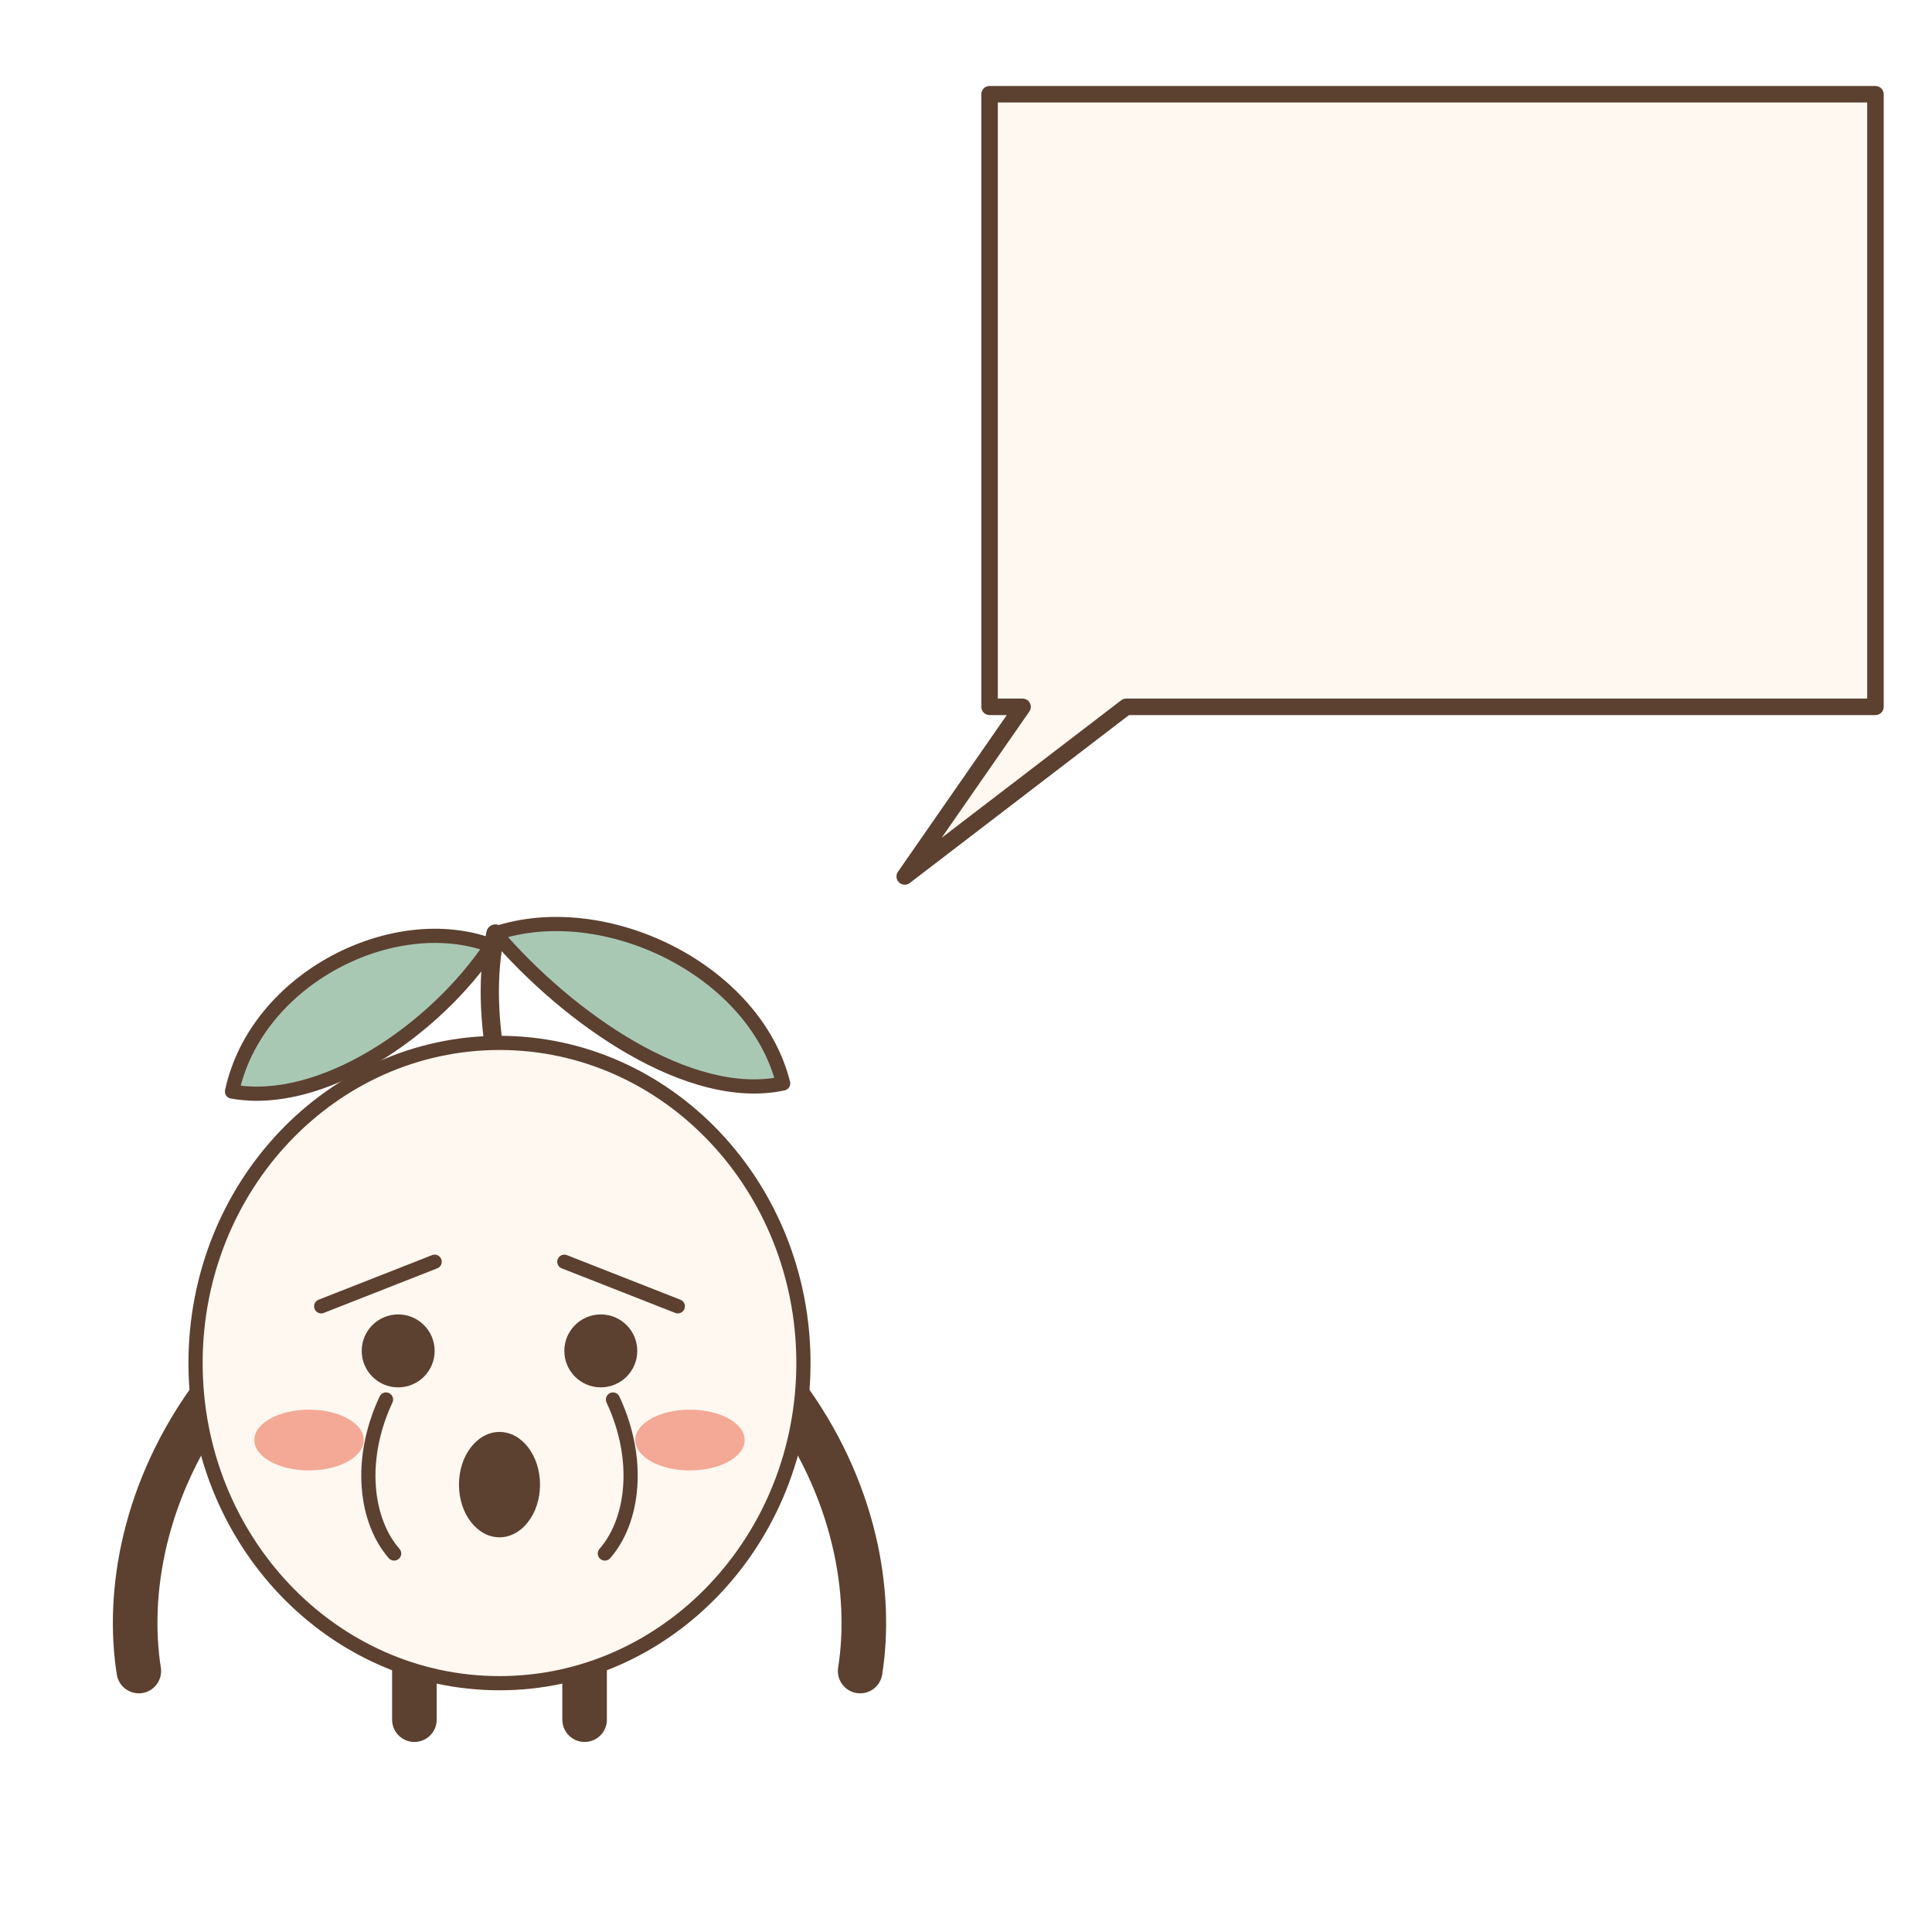
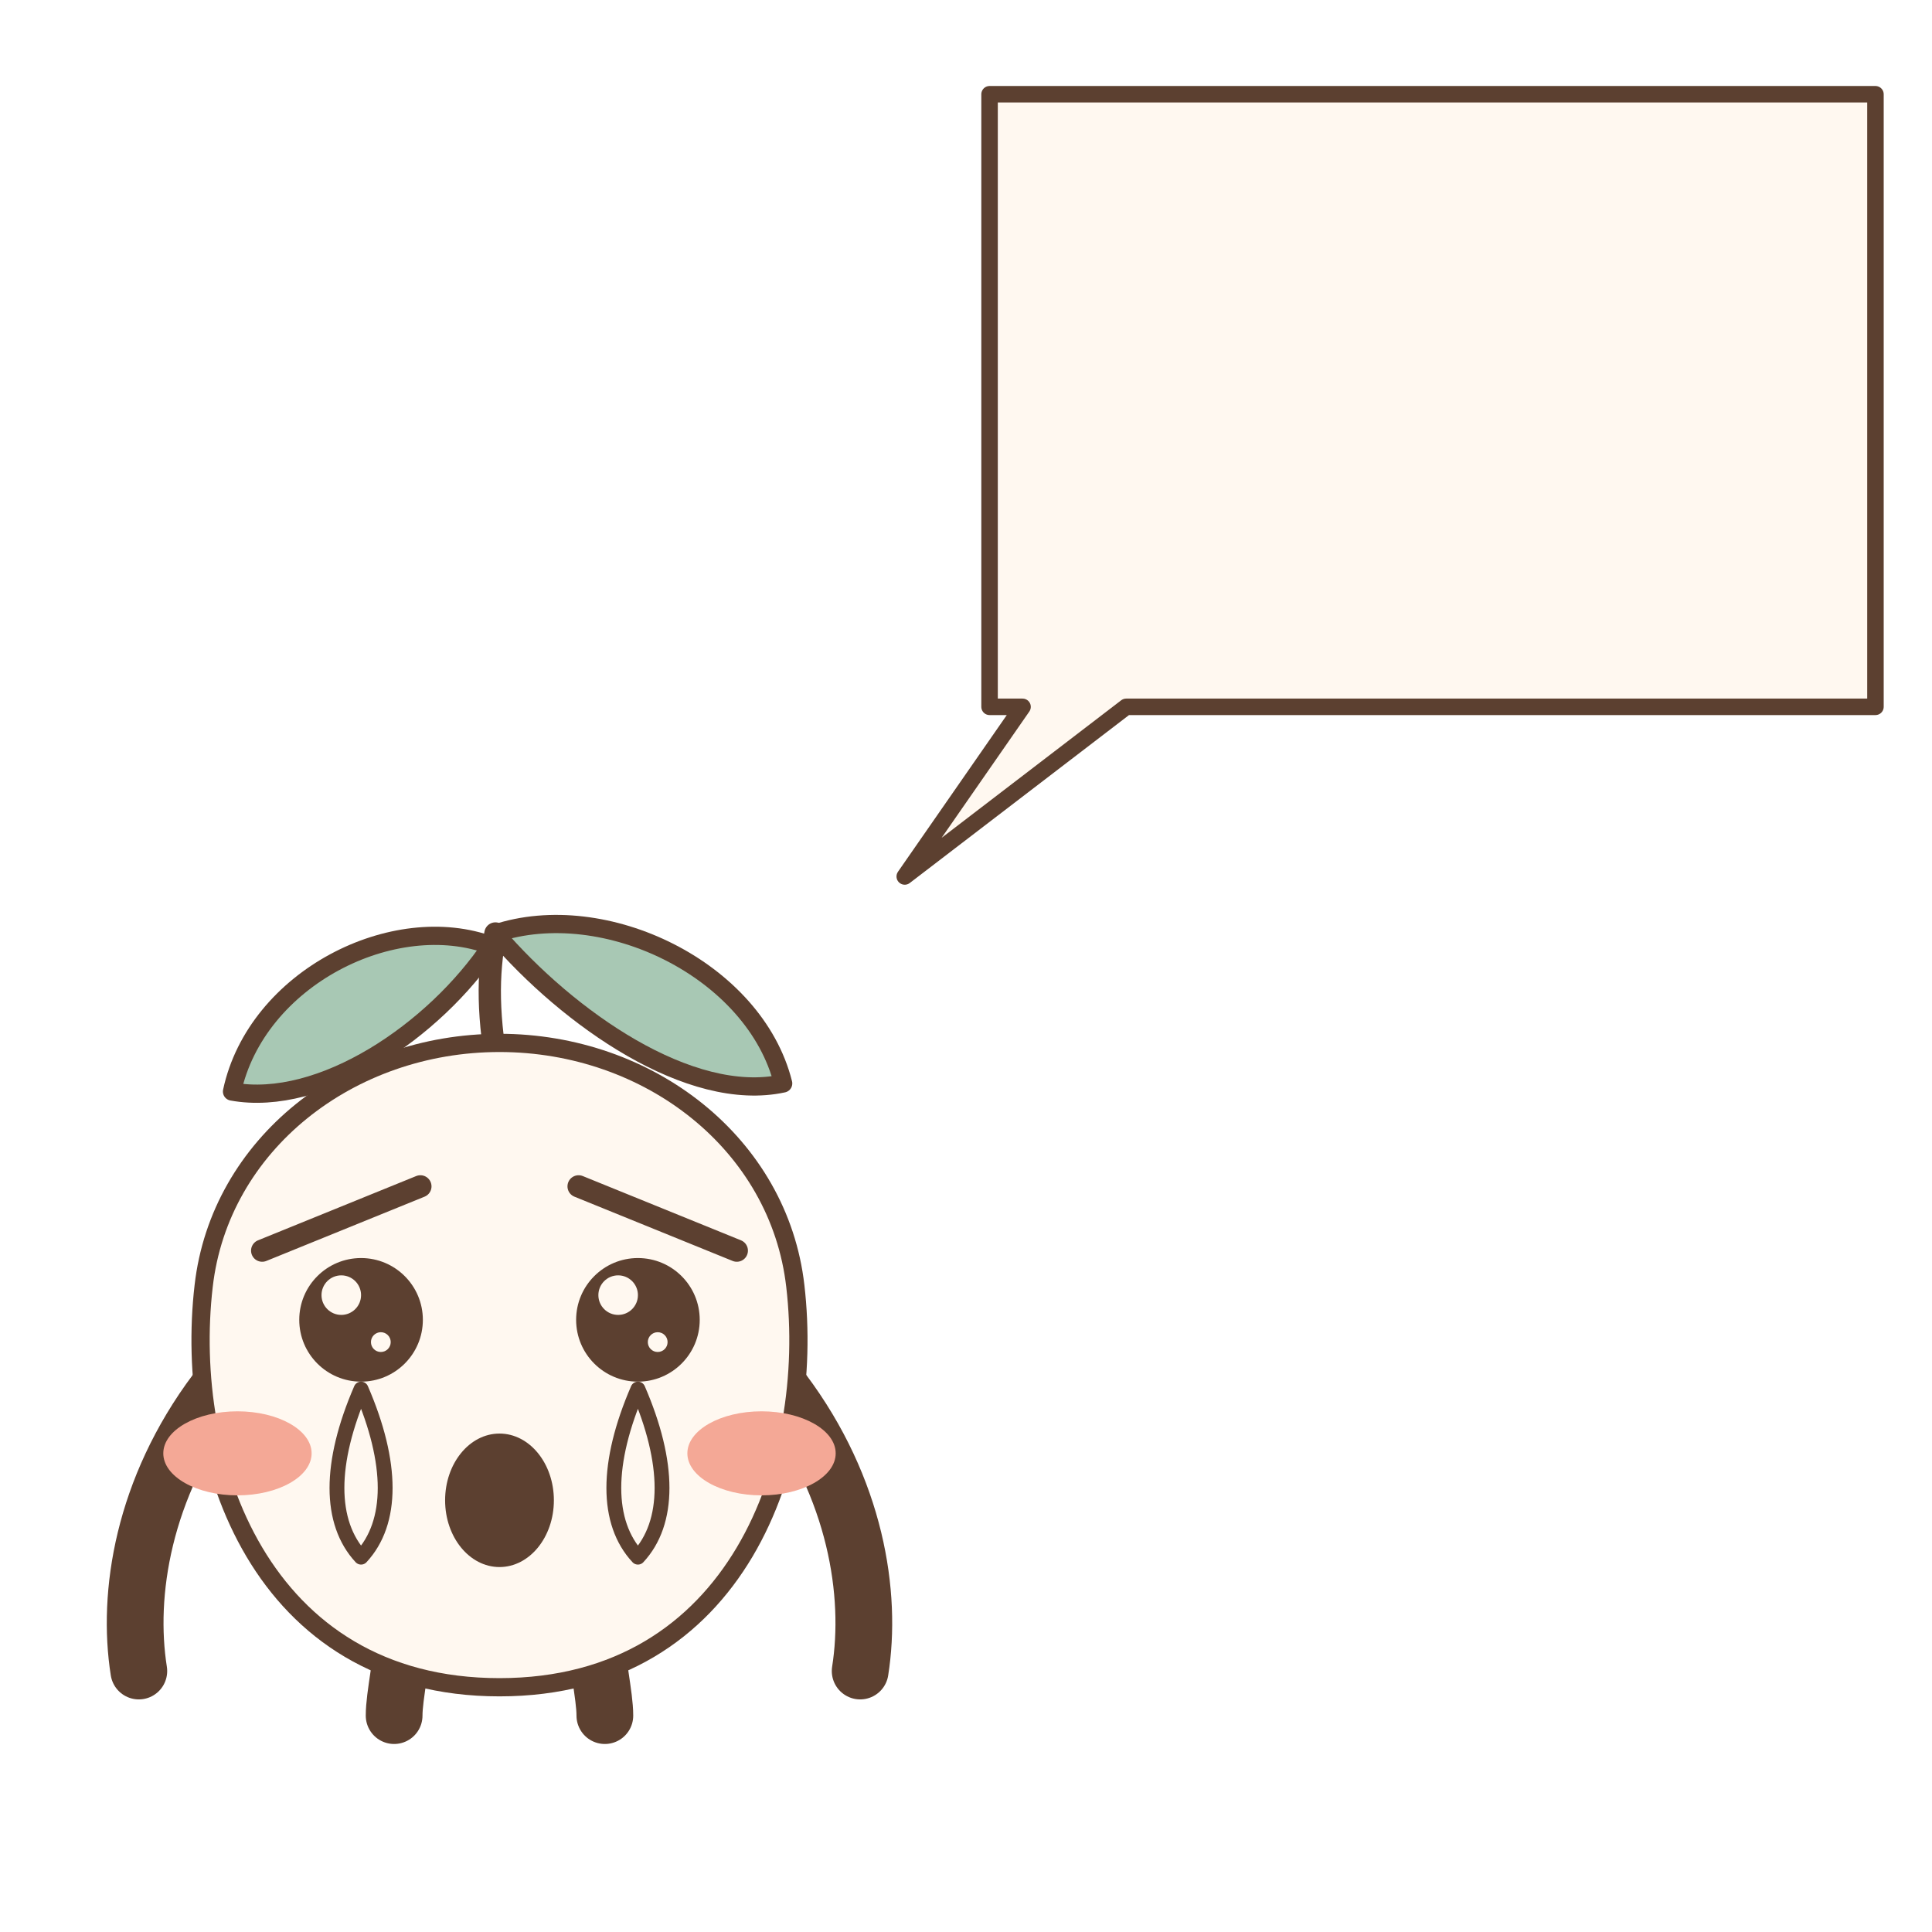
<svg xmlns="http://www.w3.org/2000/svg" viewBox="0 0 820 820" width="820" height="820">
-   <g fill="none" stroke="#5C4030" stroke-width="7" stroke-linecap="round" stroke-linejoin="round">
+   <g fill="none" stroke="#5C4030" stroke-width="9" stroke-linecap="round" stroke-linejoin="round">
    <path d="M 420 40 L 796 40 L 796 300 L 478 300 L 384 372 L 434 300 L 420 300 Z" fill="#FFF8F0" stroke="#5C4030" stroke-width="7" stroke-linejoin="round" />
    <g transform="translate(212 336) scale(0.86)">
-       <path d="M -140 296 C -176 344, -184 396, -178 434" stroke-width="22" />
-       <path d="M 140 296 C 176 344, 184 396, 178 434" stroke-width="22" />
-       <path d="M -42 392 L -42 458" stroke-width="22" />
-       <path d="M 42 392 L 42 458" stroke-width="22" />
-       <path d="M 0 142 C -6 112, -6 90, -2 70" stroke-width="9" />
+       <path d="M -140 296 C -176 344, -184 396, -178 434" stroke-width="28" />
+       <path d="M 140 296 C 176 344, 184 396, 178 434" stroke-width="28" />
+       <path d="M -46 404 C -48 430, -52 446, -52 456" stroke-width="28" />
+       <path d="M 46 404 C 48 430, 52 446, 52 456" stroke-width="28" />
+       <path d="M 0 142 C -6 112, -6 90, -2 70" stroke-width="11" />
      <path d="M -4 76 C -52 58, -120 92, -132 148 C -88 156, -32 118, -4 76 Z" fill="#A8C8B4" />
      <path d="M -2 70 C 52 52, 126 88, 140 144 C 94 154, 34 112, -2 70 Z" fill="#A8C8B4" />
-       <ellipse cx="0" cy="282" rx="150" ry="158" fill="#FFF8F0" />
-       <ellipse cx="-94" cy="320" rx="27" ry="15" fill="#F4A896" stroke="none" />
-       <ellipse cx="94" cy="320" rx="27" ry="15" fill="#F4A896" stroke="none" />
-       <path d="M -88 254 L -32 232" />
-       <path d="M 88 254 L 32 232" />
-       <circle cx="-50" cy="276" r="18" fill="#5C4030" stroke="none" />
-       <circle cx="50" cy="276" r="18" fill="#5C4030" stroke="none" />
-       <path d="M -56 300 C -70 330, -66 360, -52 376" stroke-width="7" />
-       <path d="M 56 300 C 70 330, 66 360, 52 376" stroke-width="7" />
-       <ellipse cx="0" cy="342" rx="20" ry="26" fill="#5C4030" stroke="none" />
+       <path d="M 0 124 C 74 124, 138 174, 146 244 C 156 330, 118 442, 0 442 C -118 442, -156 330, -146 244 C -138 174, -74 124, 0 124 Z" fill="#FFF8F0" />
+       <g transform="translate(0 -18) translate(0 286) scale(1.22) translate(0 -286)">
+         <ellipse cx="-106" cy="334" rx="30" ry="17" fill="#F4A896" stroke="none" />
+         <ellipse cx="106" cy="334" rx="30" ry="17" fill="#F4A896" stroke="none" />
+         <path d="M -96 252 L -32 226" />
+         <path d="M 96 252 L 32 226" />
+         <circle cx="-56" cy="280" r="25" fill="#5C4030" stroke="none" />
+         <circle cx="56" cy="280" r="25" fill="#5C4030" stroke="none" />
+         <circle cx="-64" cy="270" r="8" fill="#FFF8F0" stroke="none" />
+         <circle cx="-48" cy="289" r="4" fill="#FFF8F0" stroke="none" />
+         <circle cx="48" cy="270" r="8" fill="#FFF8F0" stroke="none" />
+         <circle cx="64" cy="289" r="4" fill="#FFF8F0" stroke="none" />
+         <path d="M -56 308 C -69 338, -69 362, -56 376 C -43 362, -43 338, -56 308 Z" fill="#FFF8F0" stroke-width="6" />
+         <path d="M 56 308 C 43 338, 43 362, 56 376 C 69 362, 69 338, 56 308 Z" fill="#FFF8F0" stroke-width="6" />
+         <ellipse cx="0" cy="353" rx="22" ry="27" fill="#5C4030" stroke="none" />
+       </g>
    </g>
  </g>
</svg>
